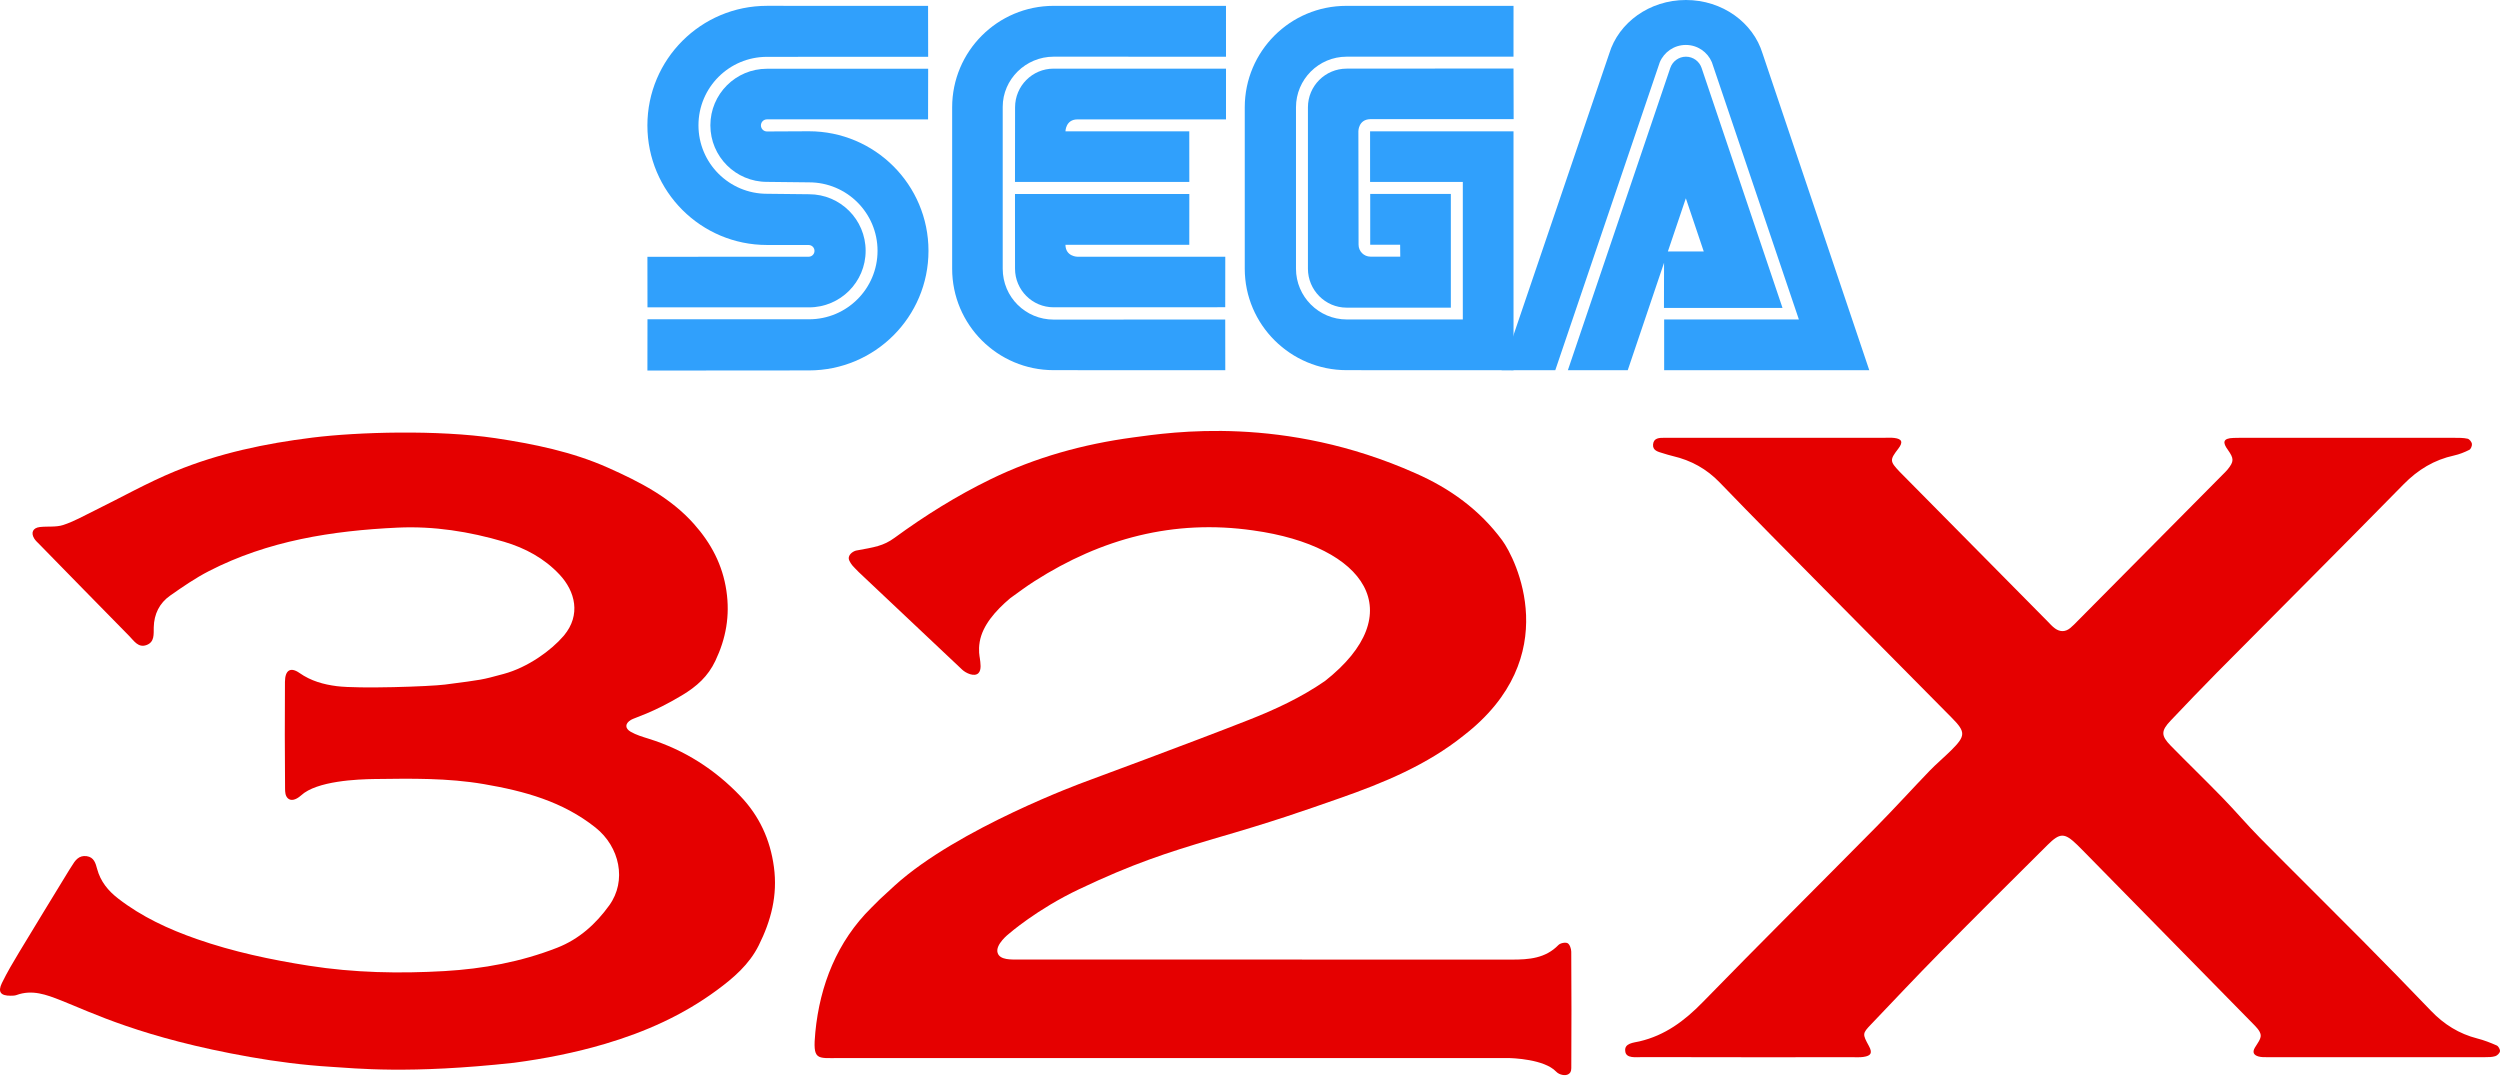
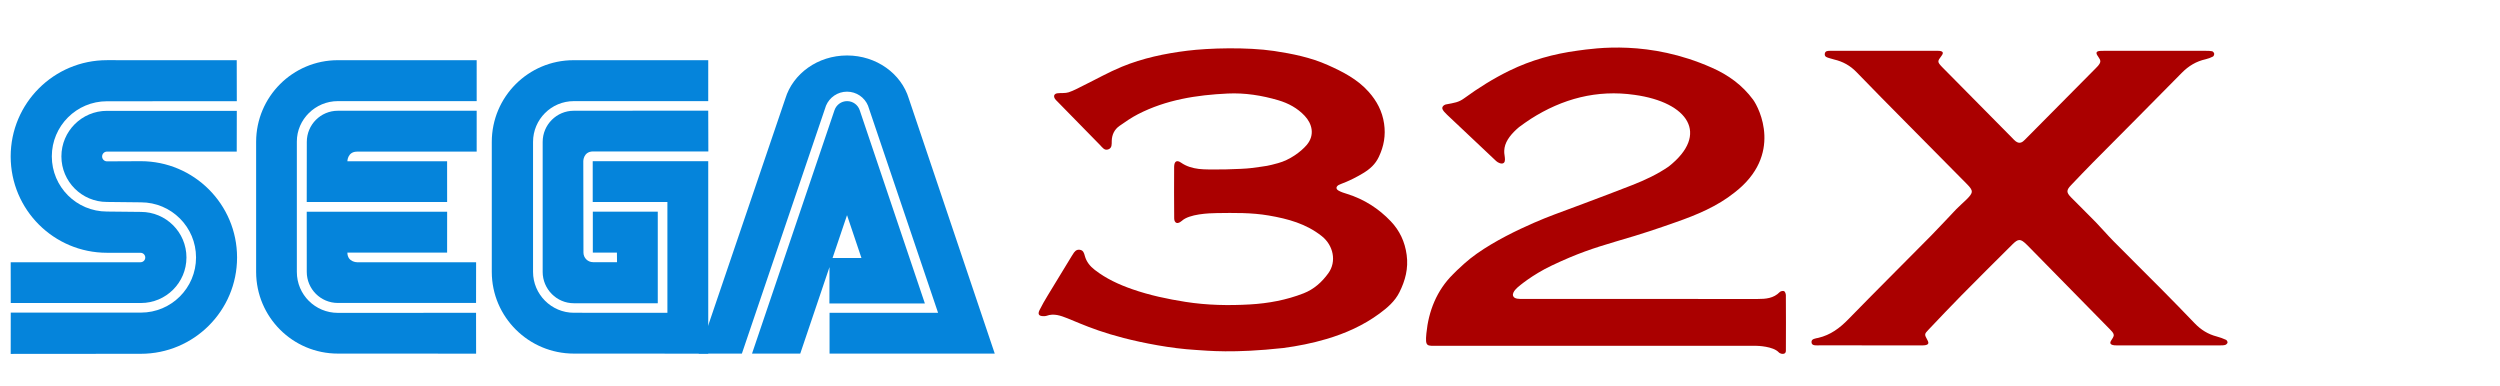
- <svg xmlns="http://www.w3.org/2000/svg" version="1.2" baseProfile="tiny" id="Ebene_1" x="0px" y="0px" width="477.948px" height="205.537px" viewBox="43.869 -10.908 477.948 205.537" xml:space="preserve">
-   <path fill="#E50000" d="M341.373,193.968c-2.26-2.385-8.34-2.6-9.285-2.6c-42.588,0-85.173-0.002-127.765,0.002  c-4.329,0-5.108,0.532-4.578-4.957c0.868-8.979,4.167-17.322,10.688-23.765c1.249-1.271,1.666-1.7,4.52-4.287  c12.092-10.957,36.182-19.743,36.182-19.743s20.159-7.443,31.479-11.897c5.085-2,10.05-4.31,14.578-7.445  c16.421-12.943,7.894-25.789-13.755-28.781c-15.163-2.17-28.978,1.533-41.748,9.677c-1.667,1.063-3.074,2.125-4.684,3.281  c-2.856,2.414-5.307,5.229-5.836,8.34c-0.286,1.681-0.013,2.838,0.021,3.112c0.108,0.871,0.375,2.25-0.272,2.884  c-0.778,0.76-2.394-0.002-3.111-0.681c-6.58-6.219-13.172-12.424-19.759-18.637c-0.412-0.389-1.173-1.221-1.173-1.221  s-0.72-0.834-0.745-1.406c-0.029-0.644,0.604-1.249,1.36-1.485c3.589-0.661,5.245-0.873,7.399-2.448  c5.797-4.237,11.855-8.025,18.325-11.18c8.651-4.219,17.747-6.726,27.272-8.01c7.325-0.988,28.84-4.338,53.973,6.837  c6.629,2.907,12.313,7.024,16.598,12.831c2.535,3.437,12.096,22.281-7.383,37.333c-6.963,5.588-15.273,9.038-23.674,11.971  c-7.188,2.511-12.465,4.396-24.227,7.795c-8.931,2.658-15.342,4.736-25.563,9.585c-8.129,3.856-13.465,8.543-13.465,8.543  s-2.662,2.053-2.147,3.659c0.446,1.394,2.668,1.254,3.975,1.257c31.445,0.02,62.892,0.014,94.337,0.016  c3.254,0,6.408-0.229,8.893-2.784c0.361-0.373,1.318-0.574,1.75-0.356c0.414,0.207,0.703,1.061,0.707,1.633  c0.049,7.365,0.051,14.894,0.008,22.258c-0.006,0.716-0.24,0.972-0.596,1.179C343.134,194.789,341.994,194.623,341.373,193.968z" />
-   <path fill="#E50000" d="M107.1,193.042c-5.159-0.315-10.332-0.979-15.427-1.879c-20.739-3.656-30.385-8.554-36.174-10.826  c-2.766-1.086-5.47-2.114-8.476-1.012c-0.343,0.127-0.745,0.12-1.121,0.127c-1.911,0.021-2.496-0.722-1.666-2.427  c0.989-2.032,2.148-3.985,3.317-5.926c3.167-5.252,6.376-10.479,9.57-15.718c0.147-0.239,0.315-0.471,0.46-0.715  c0.651-1.09,1.366-2.101,2.858-1.892c1.403,0.197,1.706,1.354,2,2.451c0.642,2.388,2.099,4.166,4.016,5.647  c4.536,3.511,9.659,5.873,15.033,7.748c6.969,2.431,14.143,3.953,21.429,5.097c8.627,1.354,17.299,1.526,25.961,1.024  c7.342-0.427,14.576-1.752,21.498-4.457c4.213-1.646,7.409-4.552,9.968-8.103c3.395-4.711,2.004-11.188-2.622-14.871  c-6.284-5.002-13.592-6.979-21.333-8.31c-6.96-1.192-13.912-1.065-20.879-0.976c-3.271,0.043-11.09,0.354-14.087,3.136  c-1.104,0.972-1.979,1.045-2.504,0.571c-0.525-0.476-0.548-1.228-0.554-1.885c-0.059-6.801-0.066-13.604-0.021-20.401  c0.015-2.228,1.054-2.902,2.78-1.693c2.18,1.527,4.599,2.195,7.125,2.519c4.196,0.539,17.892,0.063,20.69-0.303  c7.481-0.978,6.828-0.859,11.194-2.029c4.673-1.252,9.131-4.531,11.458-7.242c0.038-0.043,0.076-0.088,0.113-0.133  c3.244-3.908,2.154-8.406-0.864-11.627c-2.898-3.09-6.541-5.069-10.597-6.267c-6.647-1.96-13.456-3.032-20.365-2.707  c-12.507,0.588-24.774,2.497-36.083,8.316c-2.589,1.332-5.016,3.008-7.407,4.686c-2.042,1.433-3.07,3.531-3.128,6.056  c-0.03,1.313,0.18,2.815-1.379,3.389c-1.573,0.578-2.388-0.791-3.285-1.701c-5.76-5.852-11.496-11.727-17.238-17.598  c-0.33-0.337-0.698-0.658-0.942-1.053c-0.694-1.123-0.267-2.054,1.063-2.208c1.488-0.172,3.082,0.063,4.464-0.387  c2.042-0.665,3.952-1.753,5.895-2.707c5.165-2.533,10.195-5.386,15.502-7.57c8.405-3.458,17.25-5.316,26.285-6.437  c8.648-1.073,23.906-1.519,34.944,0.111c7.378,1.115,14.691,2.597,21.539,5.649c6.041,2.692,11.94,5.698,16.45,10.779  c3.26,3.672,5.449,7.775,6.183,12.751c0.704,4.77-0.081,9.127-2.12,13.406c-1.404,2.947-3.504,4.855-6.393,6.588  c-5.668,3.398-9.024,4.248-9.741,4.686c-1.14,0.693-1.19,1.617-0.027,2.283c1.046,0.6,2.248,0.953,3.413,1.316  c6.821,2.129,12.679,5.873,17.563,11.002c3.567,3.744,5.68,8.23,6.39,13.535c0.726,5.434-0.549,10.236-2.896,14.957  c-1.827,3.676-4.856,6.262-8.043,8.605c-6.444,4.744-13.622,7.955-21.316,10.232c-5.727,1.692-11.531,2.842-17.409,3.619  C122.068,194.468,111.803,193.33,107.1,193.042z" />
-   <path fill="#E50000" d="M383.914,72.788c6.705,0,13.41,0,20.117,0.001c0.66,0,1.328-0.05,1.98,0.028  c1.494,0.178,1.725,0.81,0.787,2.032c-1.676,2.182-1.662,2.417,0.246,4.435c0.063,0.069,0.133,0.134,0.199,0.201  c9.355,9.465,18.715,18.931,28.074,28.396c0.465,0.471,0.9,0.98,1.438,1.361c0.939,0.676,1.945,0.689,2.869-0.055  c0.514-0.412,0.969-0.898,1.434-1.369c9.24-9.318,18.48-18.639,27.719-27.961c0.334-0.335,0.682-0.659,0.977-1.026  c1.232-1.531,1.203-2.073,0.053-3.714c-1.035-1.398-1.035-2.249,1.076-2.302c0.461-0.012,0.939-0.026,1.412-0.026  c13.6,0,27.199-0.003,40.799,0.005c0.844,0,1.711-0.01,2.525,0.169c0.348,0.076,0.771,0.6,0.83,0.971  c0.057,0.367-0.199,1.01-0.504,1.162c-0.918,0.461-1.902,0.855-2.906,1.075c-3.807,0.832-6.908,2.712-9.66,5.516  c-11.838,12.063-23.799,24.004-35.695,36.012c-2.982,3.016-5.918,6.092-8.842,9.17c-1.85,1.945-1.854,2.863,0.021,4.781  c3.295,3.36,6.68,6.633,9.959,10.008c2.43,2.5,4.688,5.17,7.137,7.648c6.508,6.582,13.096,13.082,19.613,19.652  c4.387,4.422,8.736,8.881,13.047,13.377c2.482,2.594,5.373,4.4,8.861,5.293c1.271,0.322,2.514,0.807,3.715,1.338  c0.326,0.146,0.666,0.764,0.617,1.109c-0.051,0.355-0.516,0.813-0.891,0.932c-0.613,0.193-1.301,0.195-1.955,0.195  c-13.883,0.01-27.766,0.008-41.648,0.002c-0.563,0-1.15,0.012-1.684-0.141c-0.883-0.252-1.217-0.783-0.67-1.699  c0.459-0.771,1.186-1.648,1.102-2.402c-0.092-0.801-0.914-1.588-1.559-2.242c-10.768-10.99-21.557-21.961-32.342-32.934  c-0.396-0.404-0.795-0.809-1.203-1.201c-2.383-2.303-3.256-2.332-5.643,0.043c-6.896,6.857-13.801,13.715-20.633,20.641  c-4.438,4.498-8.764,9.107-13.129,13.679c-1.645,1.722-1.645,1.831-0.395,4.114c0.713,1.305,0.443,1.879-1.045,2.092  c-0.646,0.094-1.316,0.057-1.98,0.057c-13.41,0.002-26.818,0.018-40.229-0.023c-1.205-0.004-3.223,0.324-3.326-1.143  c-0.211-1.533,1.641-1.611,2.729-1.867c4.883-1.143,8.611-3.928,12.064-7.471c11.008-11.291,22.199-22.398,33.279-33.619  c3.439-3.484,6.729-7.119,10.127-10.645c1.311-1.355,2.764-2.568,4.104-3.896c2.799-2.777,2.811-3.518,0.117-6.236  c-8.166-8.26-16.348-16.498-24.508-24.762c-6.633-6.715-13.291-13.408-19.84-20.205c-2.521-2.617-5.482-4.244-8.967-5.059  c-0.643-0.15-1.273-0.349-1.904-0.544c-0.896-0.277-2.004-0.489-1.881-1.71c0.125-1.243,1.217-1.243,2.188-1.241  c0.568,0.001,1.135-0.002,1.701-0.002C370.501,72.788,377.208,72.788,383.914,72.788z" />
-   <path id="path2898_1_" fill="#30A0FC" d="M167.641,59.933l30.873-0.025c12.627,0,22.862-10.233,22.862-22.861  c0-12.625-10.234-22.86-22.862-22.86l-8.016,0.039c-0.64,0-1.156-0.519-1.156-1.156c0-0.643,0.517-1.16,1.156-1.16l30.798,0.004  l0.018-9.678h-30.823c-5.974,0-10.814,4.842-10.814,10.813c0,5.974,4.84,10.814,10.814,10.814l8.056,0.09  c7.23,0,13.09,5.859,13.09,13.087c0,7.232-5.859,13.092-13.09,13.092h-30.894L167.641,59.933" />
-   <path id="path2900_1_" fill="#30A0FC" d="M167.653,47.853h30.894c5.974,0,10.814-4.84,10.814-10.814  c0-5.969-4.841-10.812-10.814-10.812l-8.056-0.088c-7.23,0-13.09-5.858-13.09-13.091c0-7.228,5.86-13.088,13.09-13.088l30.823-0.014  l-0.018-9.73l-30.798-0.01c-12.626,0-22.861,10.236-22.861,22.864c0,12.624,10.234,22.858,22.861,22.858l7.969,0.007  c0.618,0,1.117,0.499,1.117,1.119c0,0.617-0.499,1.119-1.117,1.119l-30.826,0.011L167.653,47.853" />
-   <path id="path2902_1_" fill="#30A0FC" d="M245.302,50.192c-5.348,0-9.735-4.285-9.735-9.733V9.513c0-5.247,4.387-9.585,9.735-9.585  l32.953,0.009l-0.002-9.719l-32.95-0.007c-10.717,0-19.402,8.688-19.402,19.401v30.847c0,10.713,8.686,19.399,19.402,19.399  l32.815,0.014l-0.011-9.693L245.302,50.192" />
-   <path id="path2904_1_" fill="#30A0FC" d="M237.929,9.612c0-4.085,3.285-7.398,7.374-7.398h32.953l-0.002,9.703h-28.39  c-2.275,0.001-2.302,2.287-2.302,2.287h23.673l0.007,9.672h-33.33L237.929,9.612" />
-   <path id="path2906_1_" fill="#30A0FC" d="M245.302,47.84c-4.077,0-7.382-3.307-7.382-7.381l-0.007-14.273h33.33l-0.007,9.701H247.56  c0.028,2.284,2.303,2.287,2.303,2.287h28.255l-0.011,9.654L245.302,47.84" />
-   <path id="path2908_1_" fill="#30A0FC" d="M301.343,50.167c-5.349,0-9.709-4.361-9.709-9.708V9.612c0-5.345,4.334-9.683,9.683-9.683  l31.903-0.006l0.004-9.709l-31.982-0.002c-10.716,0-19.401,8.688-19.401,19.401v30.847c0,10.713,8.763,19.399,19.477,19.399  l31.907,0.014l-0.003-45.679H305.8v9.682h17.729v26.294L301.343,50.167" />
-   <path id="path2910_1_" fill="#30A0FC" d="M293.917,40.459c0,4.084,3.313,7.449,7.399,7.449l19.925,0.001V26.165h-15.417v9.714h5.722  l0.023,2.286l-5.693-0.008c-1.257,0-2.277-1.021-2.277-2.278l-0.035-21.698c0,0-0.006-2.262,2.287-2.31h27.396l-0.026-9.682  l-31.904,0.024c-4.086,0-7.398,3.313-7.398,7.398V40.459" />
-   <path id="path2912_1_" fill="#30A0FC" d="M363.203,2.053c0.429-1.234,1.604-2.122,2.983-2.122c1.382,0,2.56,0.892,2.985,2.128  l15.476,45.899h-22.664l0.024-10.794h7.582l-3.421-10.163l-11.106,32.862h-11.447L363.203,2.053" />
-   <path id="path2914_1_" fill="#30A0FC" d="M387.777,50.17H362.02v9.694h39.215L380.836-0.673  c-1.787-5.902-7.671-10.235-14.656-10.235c-6.979,0-12.86,4.33-14.651,10.223l-20.588,60.548h10.268l19.972-58.86  c0.817-1.948,2.738-3.318,4.983-3.318c2.241,0,4.158,1.359,4.977,3.3L387.777,50.17" />
+ <svg xmlns="http://www.w3.org/2000/svg" version="1.2" baseProfile="tiny" id="Ebene_1" x="0px" y="0px" width="1005px" height="155px" viewBox="-373.657 52.361 1005 155" xml:space="preserve">
+   <g>
+     <path fill="#AA0000" d="M341.373,193.968c-2.26-2.385-8.34-2.6-9.285-2.6c-42.588,0-85.172-0.002-127.764,0.002   c-4.329,0-5.108,0.531-4.578-4.957c0.868-8.979,4.167-17.322,10.688-23.766c1.249-1.271,1.666-1.699,4.52-4.287   c12.092-10.957,36.181-19.742,36.181-19.742s20.16-7.443,31.48-11.896c5.084-2,10.049-4.311,14.577-7.445   c16.421-12.943,7.894-25.79-13.755-28.781c-15.163-2.17-28.979,1.533-41.748,9.677c-1.667,1.063-3.074,2.125-4.684,3.281   c-2.856,2.414-5.307,5.229-5.836,8.34c-0.286,1.681-0.013,2.838,0.021,3.112c0.108,0.871,0.375,2.25-0.272,2.884   c-0.778,0.76-2.394-0.002-3.111-0.681c-6.58-6.219-13.172-12.424-19.759-18.637c-0.412-0.389-1.173-1.221-1.173-1.221   s-0.72-0.834-0.745-1.406c-0.029-0.644,0.604-1.249,1.36-1.485c3.589-0.661,5.245-0.873,7.399-2.448   c5.797-4.237,11.855-8.025,18.325-11.18c8.651-4.219,17.747-6.726,27.272-8.01c7.325-0.988,28.84-4.338,53.973,6.837   c6.629,2.907,12.313,7.024,16.598,12.831c2.535,3.437,12.098,22.281-7.383,37.333c-6.963,5.588-15.271,9.038-23.674,11.971   c-7.188,2.512-12.465,4.396-24.227,7.795c-8.932,2.658-15.342,4.736-25.563,9.586c-8.129,3.855-13.465,8.543-13.465,8.543   s-2.662,2.053-2.147,3.658c0.446,1.395,2.668,1.254,3.975,1.258c31.445,0.02,62.892,0.014,94.337,0.016   c3.254,0,6.408-0.229,8.893-2.783c0.361-0.373,1.318-0.574,1.75-0.356c0.414,0.207,0.703,1.061,0.707,1.633   c0.049,7.365,0.051,14.894,0.008,22.258c-0.006,0.716-0.238,0.972-0.596,1.179C343.134,194.789,341.994,194.623,341.373,193.968z" />
+     <path fill="#AA0000" d="M107.1,193.042c-5.159-0.314-10.332-0.979-15.427-1.879c-20.739-3.656-30.385-8.555-36.174-10.826   c-2.766-1.086-5.47-2.113-8.476-1.012c-0.343,0.127-0.745,0.119-1.121,0.127c-1.911,0.021-2.496-0.723-1.666-2.428   c0.989-2.031,2.148-3.984,3.317-5.926c3.167-5.252,6.376-10.479,9.57-15.718c0.147-0.239,0.315-0.471,0.46-0.715   c0.651-1.09,1.366-2.101,2.858-1.892c1.403,0.197,1.706,1.354,2,2.451c0.642,2.388,2.099,4.166,4.016,5.646   c4.536,3.511,9.659,5.873,15.033,7.748c6.969,2.431,14.143,3.953,21.429,5.097c8.627,1.354,17.299,1.526,25.961,1.024   c7.342-0.428,14.576-1.752,21.498-4.457c4.213-1.646,7.409-4.553,9.968-8.104c3.395-4.711,2.004-11.188-2.622-14.871   c-6.284-5.002-13.592-6.979-21.333-8.31c-6.96-1.192-13.912-1.065-20.879-0.976c-3.271,0.043-11.09,0.354-14.087,3.136   c-1.104,0.972-1.979,1.045-2.504,0.571c-0.525-0.477-0.548-1.229-0.554-1.885c-0.059-6.802-0.066-13.604-0.021-20.401   c0.015-2.229,1.054-2.902,2.78-1.693c2.18,1.527,4.599,2.195,7.125,2.519c4.196,0.539,17.892,0.063,20.69-0.303   c7.481-0.978,6.828-0.859,11.194-2.029c4.673-1.252,9.131-4.53,11.458-7.241c0.038-0.043,0.076-0.089,0.113-0.134   c3.244-3.907,2.154-8.405-0.864-11.626c-2.898-3.09-6.541-5.069-10.597-6.267c-6.647-1.96-13.456-3.032-20.365-2.707   c-12.507,0.588-24.774,2.497-36.083,8.316c-2.589,1.332-5.016,3.008-7.407,4.686c-2.042,1.433-3.07,3.531-3.128,6.056   c-0.03,1.313,0.18,2.815-1.379,3.39c-1.573,0.578-2.388-0.791-3.285-1.701c-5.76-5.853-11.496-11.727-17.238-17.598   c-0.33-0.337-0.698-0.658-0.942-1.053c-0.694-1.123-0.267-2.054,1.063-2.208c1.488-0.172,3.082,0.063,4.464-0.387   c2.042-0.665,3.952-1.753,5.895-2.707c5.165-2.533,10.195-5.386,15.502-7.57c8.405-3.458,17.25-5.316,26.285-6.437   c8.648-1.073,23.906-1.519,34.944,0.111c7.378,1.115,14.691,2.597,21.539,5.649c6.041,2.692,11.94,5.698,16.45,10.779   c3.26,3.672,5.449,7.775,6.183,12.751c0.704,4.771-0.081,9.127-2.12,13.406c-1.404,2.946-3.504,4.854-6.393,6.588   c-5.668,3.397-9.024,4.248-9.741,4.687c-1.14,0.692-1.19,1.616-0.027,2.282c1.046,0.601,2.248,0.953,3.413,1.315   c6.821,2.13,12.679,5.873,17.563,11.002c3.567,3.744,5.68,8.23,6.39,13.535c0.726,5.435-0.549,10.236-2.896,14.957   c-1.827,3.677-4.856,6.263-8.043,8.605c-6.444,4.744-13.622,7.955-21.316,10.232c-5.727,1.691-11.531,2.842-17.409,3.619   C122.068,194.468,111.803,193.33,107.1,193.042z" />
+     <path fill="#AA0000" d="M383.914,72.788c6.705,0,13.41,0,20.117,0.001c0.66,0,1.328-0.05,1.98,0.028   c1.494,0.178,1.725,0.81,0.787,2.032c-1.676,2.182-1.662,2.417,0.246,4.435c0.063,0.069,0.133,0.134,0.199,0.201   c9.354,9.465,18.715,18.931,28.074,28.396c0.465,0.472,0.898,0.979,1.438,1.361c0.939,0.676,1.945,0.688,2.869-0.056   c0.514-0.412,0.969-0.897,1.434-1.369c9.24-9.317,18.48-18.638,27.719-27.96c0.334-0.335,0.682-0.659,0.977-1.026   c1.232-1.531,1.203-2.073,0.053-3.714c-1.035-1.398-1.035-2.249,1.076-2.302c0.461-0.012,0.939-0.026,1.412-0.026   c13.6,0,27.199-0.003,40.799,0.005c0.844,0,1.711-0.01,2.525,0.169c0.348,0.076,0.771,0.6,0.83,0.971   c0.057,0.367-0.199,1.01-0.504,1.162c-0.918,0.461-1.902,0.855-2.906,1.075c-3.807,0.832-6.908,2.712-9.66,5.516   c-11.838,12.063-23.799,24.003-35.695,36.012c-2.98,3.016-5.918,6.092-8.842,9.17c-1.85,1.944-1.854,2.862,0.021,4.78   c3.295,3.36,6.68,6.634,9.959,10.009c2.43,2.5,4.688,5.17,7.137,7.647c6.508,6.582,13.096,13.082,19.613,19.652   c4.387,4.422,8.736,8.881,13.047,13.377c2.482,2.594,5.373,4.4,8.861,5.293c1.271,0.322,2.514,0.807,3.715,1.338   c0.326,0.146,0.666,0.764,0.617,1.109c-0.051,0.354-0.516,0.813-0.891,0.932c-0.613,0.193-1.301,0.195-1.955,0.195   c-13.883,0.01-27.766,0.008-41.648,0.002c-0.563,0-1.15,0.012-1.684-0.141c-0.883-0.252-1.217-0.783-0.67-1.699   c0.459-0.771,1.186-1.648,1.102-2.402c-0.092-0.801-0.914-1.588-1.559-2.242c-10.768-10.99-21.557-21.961-32.342-32.934   c-0.396-0.404-0.795-0.809-1.203-1.201c-2.383-2.303-3.256-2.332-5.645,0.043c-6.895,6.857-13.801,13.715-20.633,20.641   c-4.438,4.498-8.764,9.107-13.129,13.68c-1.645,1.722-1.645,1.83-0.395,4.113c0.713,1.306,0.443,1.879-1.045,2.092   c-0.646,0.095-1.316,0.058-1.98,0.058c-13.41,0.002-26.818,0.019-40.229-0.022c-1.205-0.004-3.223,0.323-3.326-1.144   c-0.211-1.533,1.641-1.61,2.729-1.867c4.885-1.143,8.611-3.928,12.064-7.471c11.008-11.291,22.199-22.397,33.279-33.619   c3.439-3.483,6.729-7.119,10.127-10.646c1.311-1.354,2.764-2.567,4.104-3.896c2.799-2.776,2.813-3.519,0.117-6.235   c-8.166-8.261-16.348-16.498-24.508-24.763c-6.633-6.715-13.291-13.408-19.84-20.205c-2.521-2.617-5.482-4.244-8.967-5.059   c-0.643-0.15-1.273-0.349-1.904-0.544c-0.896-0.277-2.004-0.489-1.881-1.71c0.125-1.243,1.217-1.243,2.188-1.241   c0.568,0.001,1.135-0.002,1.701-0.002C370.501,72.788,377.208,72.788,383.914,72.788z" />
+   </g>
+   <g>
+     <path id="path2898_1_" fill="#0584DB" d="M-369.356,194.63l52.284-0.042c21.383,0,38.716-17.33,38.716-38.716   c0-21.38-17.332-38.713-38.716-38.713l-13.576,0.065c-1.083,0-1.958-0.878-1.958-1.957c0-1.089,0.876-1.964,1.958-1.964   l52.156,0.007l0.031-16.392h-52.198c-10.117,0-18.314,8.201-18.314,18.313c0,10.115,8.197,18.313,18.314,18.313l13.642,0.153   c12.244,0,22.168,9.922,22.168,22.163c0,12.248-9.923,22.17-22.168,22.17h-52.319L-369.356,194.63" />
+     <path id="path2900_1_" fill="#0584DB" d="M-369.336,174.172h52.319c10.117,0,18.313-8.195,18.313-18.313   c0-10.109-8.198-18.31-18.313-18.31l-13.642-0.148c-12.245,0-22.168-9.922-22.168-22.171c0-12.242,9.924-22.165,22.168-22.165   l52.198-0.023l-0.031-16.479l-52.156-0.016c-21.382,0-38.715,17.335-38.715,38.72c0,21.379,17.332,38.71,38.715,38.71l13.495,0.011   c1.047,0,1.892,0.848,1.892,1.896c0,1.044-0.845,1.895-1.892,1.895l-52.203,0.02L-369.336,174.172" />
+     <path id="path2902_1_" fill="#0584DB" d="M-237.837,178.134c-9.057,0-16.487-7.256-16.487-16.482v-52.407   c0-8.885,7.431-16.233,16.487-16.233l55.806,0.015l-0.004-16.459l-55.802-0.011c-18.148,0-32.856,14.714-32.856,32.856v52.239   c0,18.143,14.709,32.853,32.856,32.853l55.574,0.023l-0.02-16.416L-237.837,178.134" />
+     <path id="path2904_1_" fill="#0584DB" d="M-250.323,109.412c0-6.92,5.563-12.529,12.486-12.529h55.806l-0.004,16.433h-48.078   c-3.851,0.001-3.897,3.873-3.897,3.873h40.089l0.012,16.38h-56.444L-250.323,109.412" />
+     <path id="path2906_1_" fill="#0584DB" d="M-237.837,174.15c-6.905,0-12.502-5.6-12.502-12.499l-0.011-24.17h56.445l-0.013,16.429   h-40.095c0.046,3.866,3.899,3.871,3.899,3.871h47.851l-0.02,16.349L-237.837,174.15" />
+     <path id="path2908_1_" fill="#0584DB" d="M-142.932,178.092c-9.06,0-16.442-7.386-16.442-16.44v-52.239   c0-9.053,7.34-16.399,16.397-16.399l54.028-0.01l0.007-16.442l-54.162-0.003c-18.147,0-32.855,14.712-32.855,32.855v52.24   c0,18.143,14.84,32.852,32.984,32.852l54.033,0.024l-0.003-77.356h-46.439v16.396h30.023v44.528L-142.932,178.092" />
+     <path id="path2910_1_" fill="#0584DB" d="M-155.507,161.651c0,6.916,5.609,12.614,12.529,12.614l33.744,0.002v-36.823h-26.11v16.45   h9.691l0.04,3.872l-9.642-0.014c-2.13,0-3.856-1.729-3.856-3.858l-0.06-36.745c0,0-0.01-3.831,3.873-3.911h46.396l-0.046-16.399   l-54.028,0.042c-6.919,0-12.527,5.611-12.527,12.528v52.242" />
+     <path id="path2912_1_" fill="#0584DB" d="M-38.173,96.609c0.728-2.088,2.716-3.593,5.051-3.593c2.342,0,4.336,1.511,5.057,3.605   l26.207,77.729h-38.378l0.04-18.279h12.84l-5.795-17.212l-18.807,55.651h-19.386L-38.173,96.609" />
+     <path id="path2914_1_" fill="#0584DB" d="M3.443,178.097h-43.62v16.418h66.413L-8.312,91.994   c-3.026-9.996-12.989-17.333-24.82-17.333c-11.818,0-21.777,7.333-24.811,17.314l-34.865,102.536h17.388l33.823-99.679   c1.383-3.298,4.638-5.62,8.438-5.62c3.797,0,7.042,2.302,8.428,5.59L3.443,178.097" />
+   </g>
</svg>
